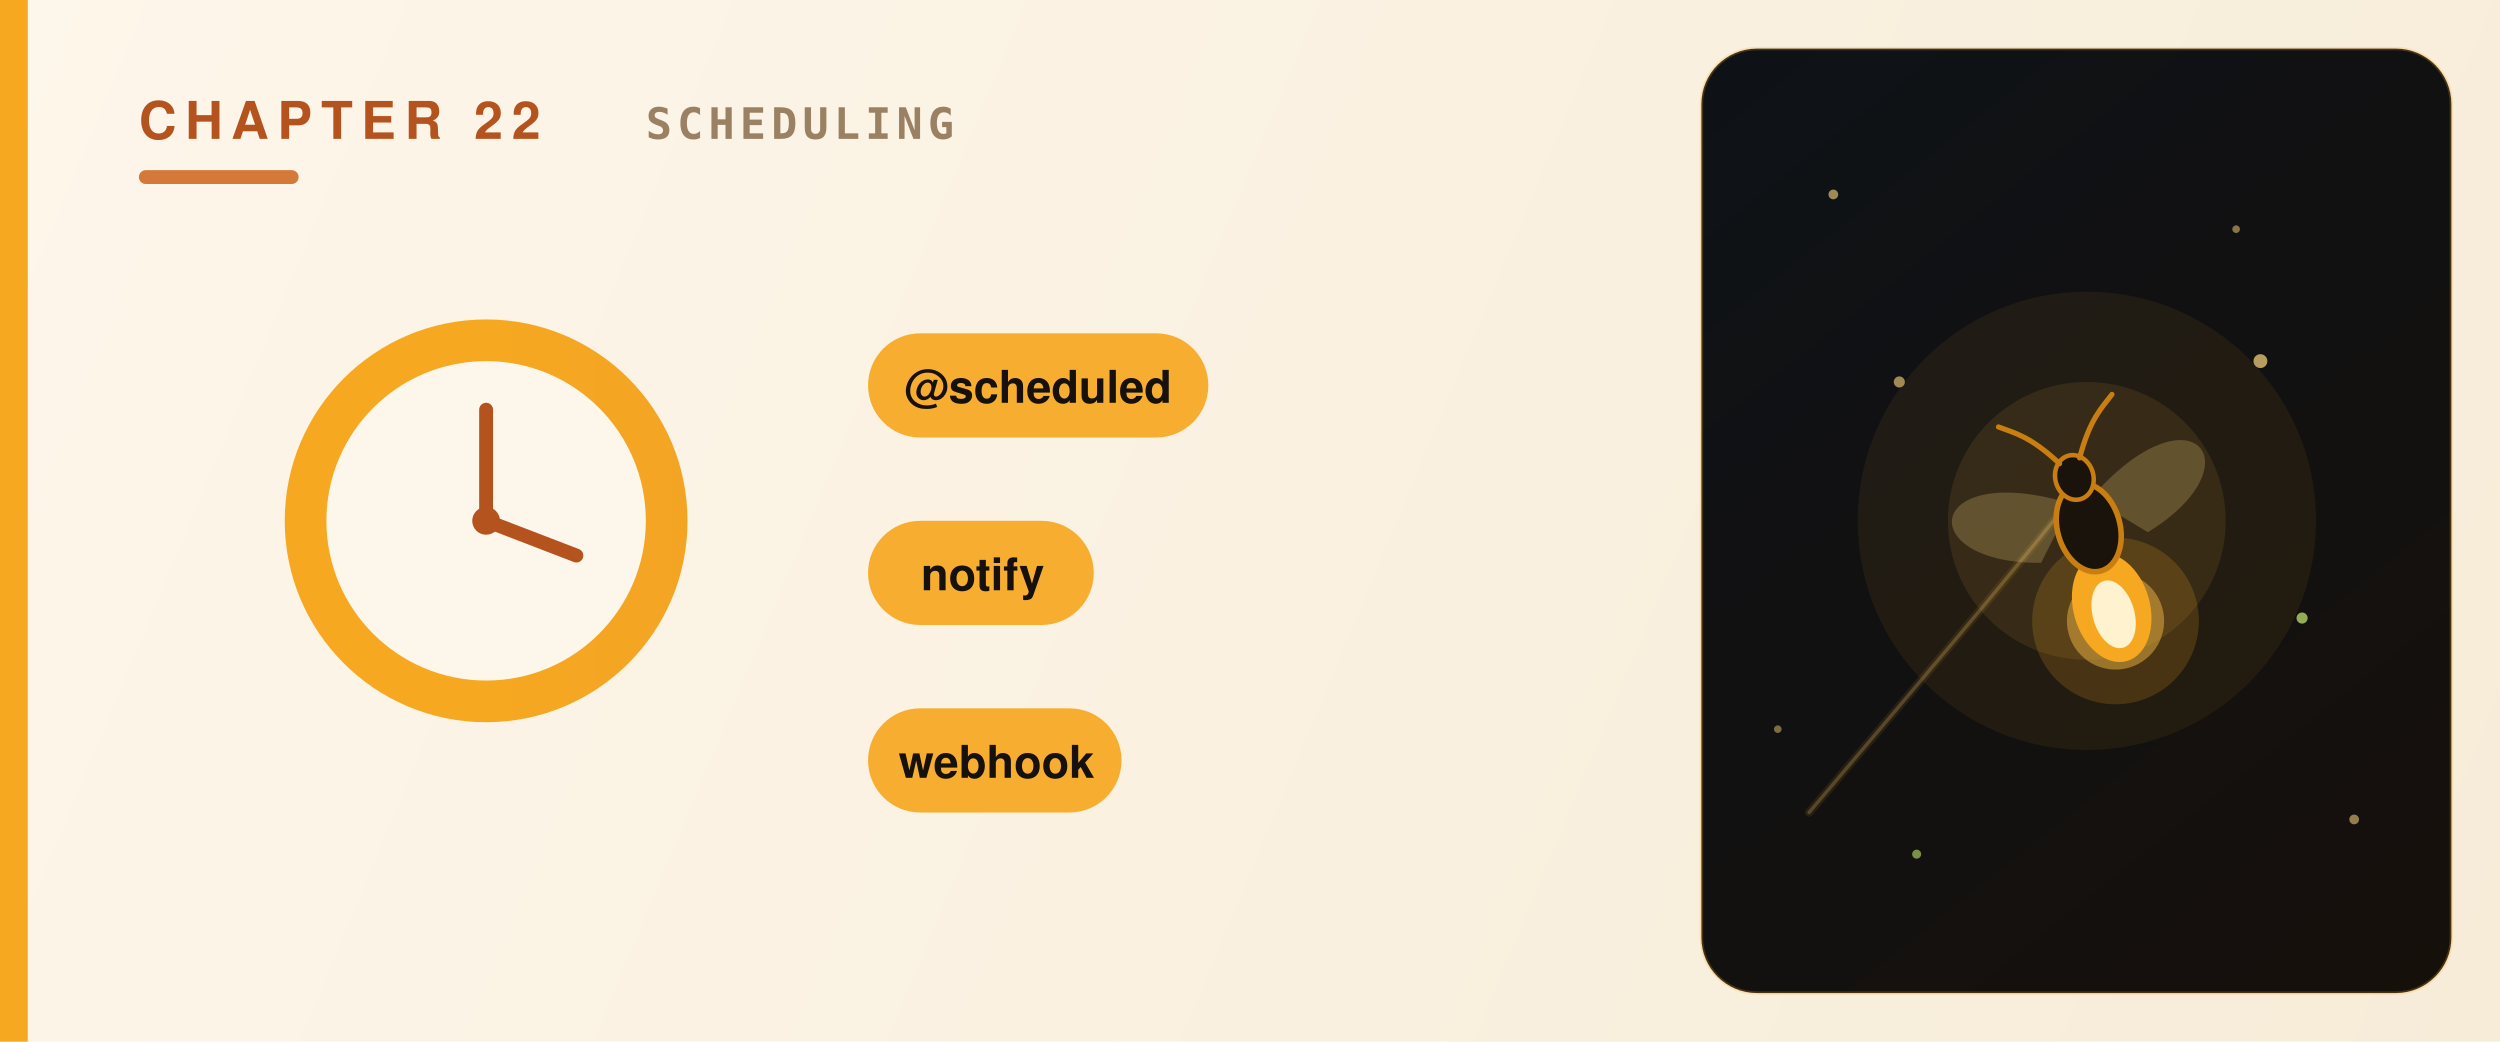
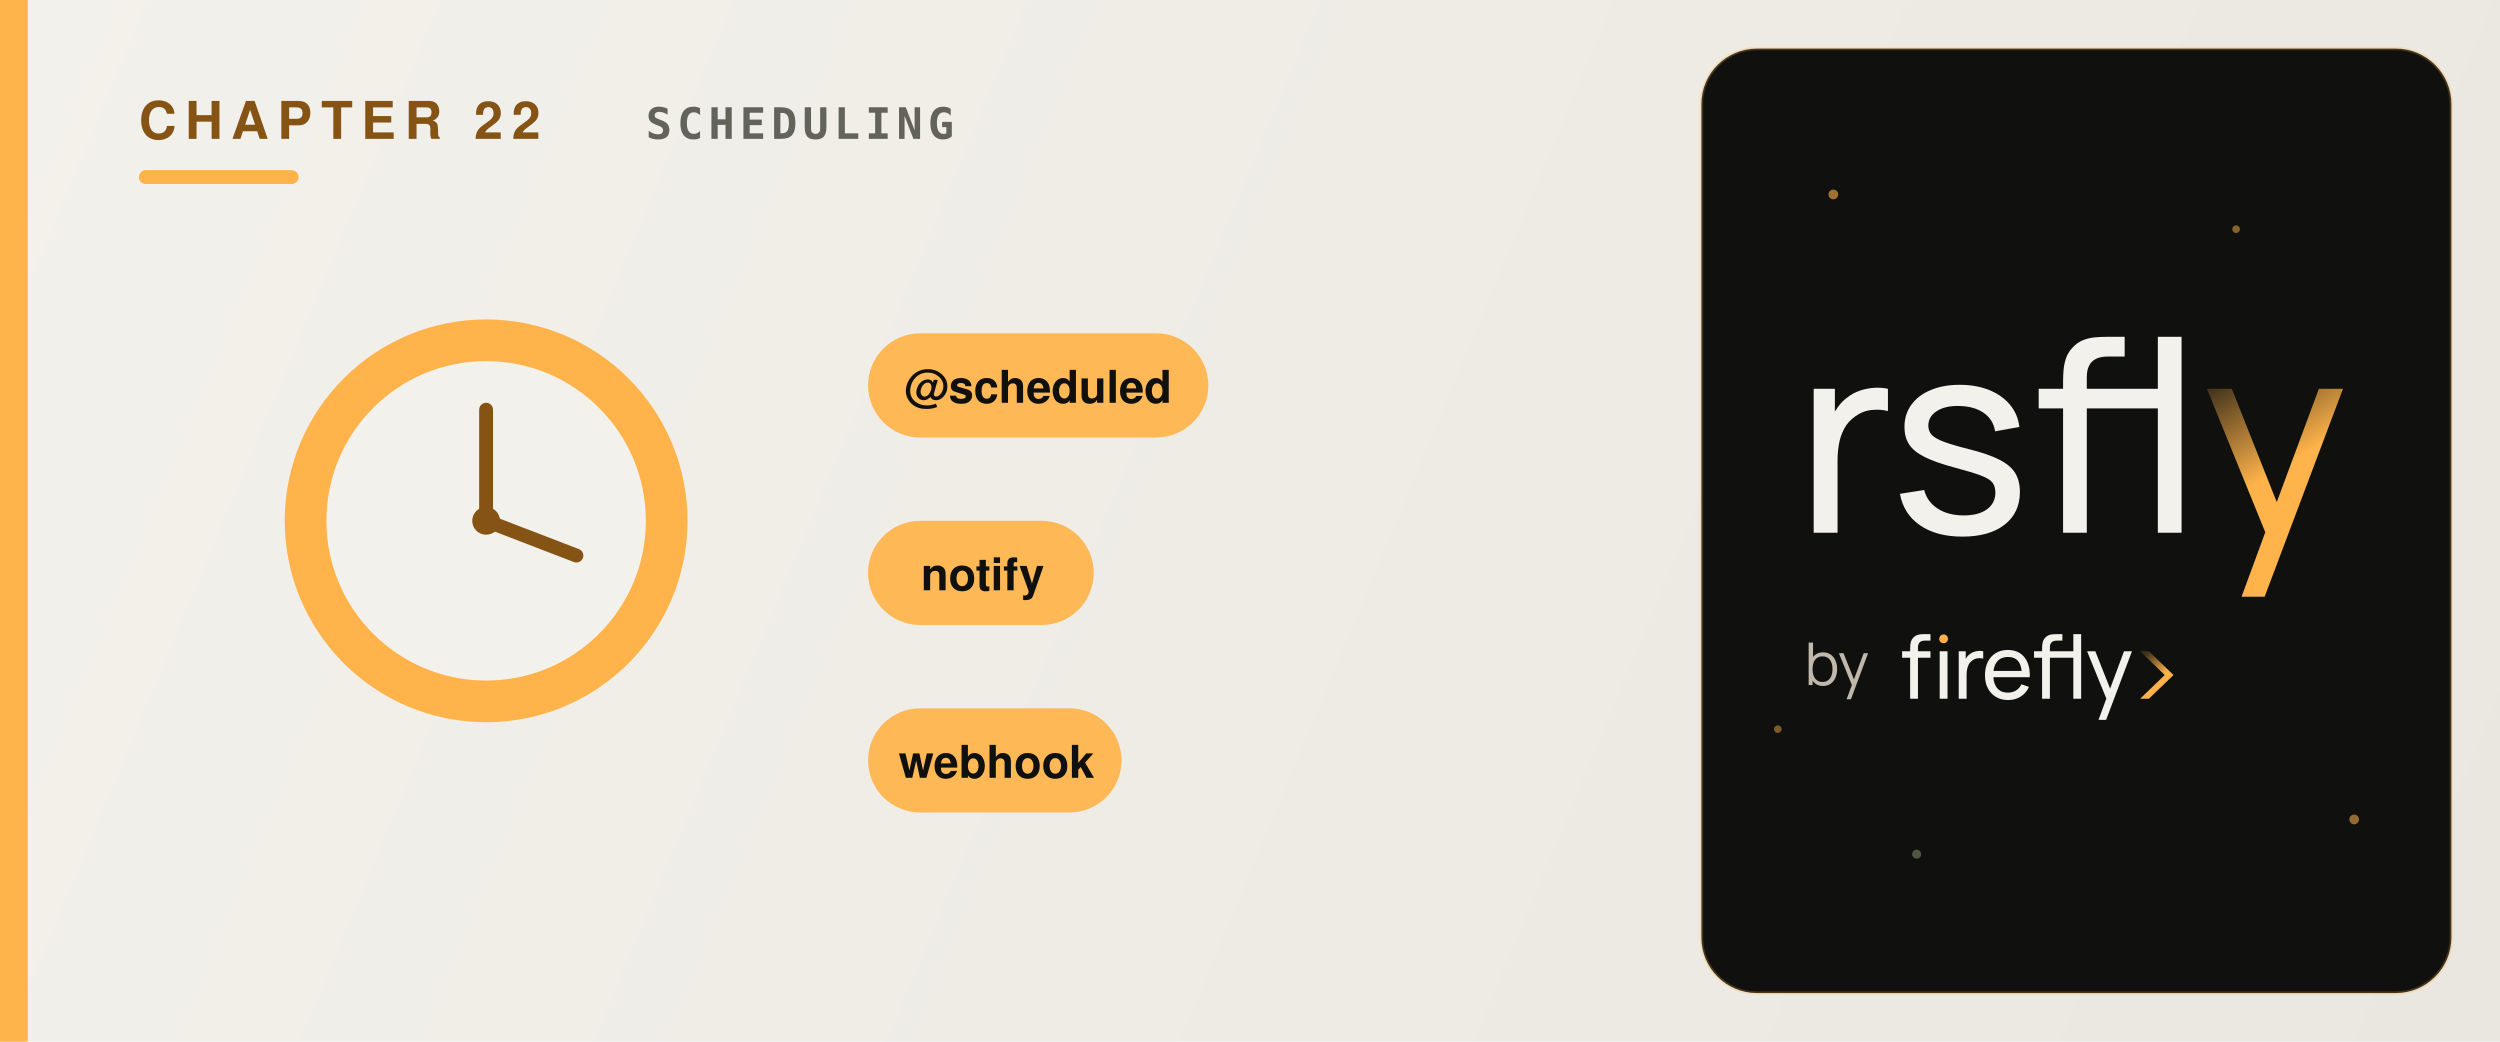
<svg xmlns="http://www.w3.org/2000/svg" viewBox="0 0 720 300" role="img" aria-label="Scheduling, notifications and webhooks" font-family="Avenir Next,Avenir,Helvetica Neue,Helvetica,Arial,sans-serif">
  <defs>
    <linearGradient id="fld" x1="0" y1="0" x2="720" y2="300" gradientUnits="userSpaceOnUse">
-       <stop offset="0" stop-color="#fdf6ea" />
-       <stop offset="1" stop-color="#f7ecd8" />
+       <stop offset="0" stop-color="#f3f1eb" />
+       <stop offset="1" stop-color="#e9e7df" />
    </linearGradient>
    <linearGradient id="pnl" x1="490" y1="14" x2="706" y2="286" gradientUnits="userSpaceOnUse">
-       <stop offset="0" stop-color="#0e1217" />
-       <stop offset="1" stop-color="#16100b" />
+       <stop offset="0" stop-color="#10110f" />
+       <stop offset="1" stop-color="#10110f" />
    </linearGradient>
    <linearGradient id="grh" x1="0" y1="0" x2="720" y2="0" gradientUnits="userSpaceOnUse">
-       <stop offset="0" stop-color="#f6a821" />
-       <stop offset="1" stop-color="#d4793a" />
+       <stop offset="0" stop-color="#ffb34a" />
+       <stop offset="1" stop-color="#ffb34a" />
    </linearGradient>
  </defs>
  <rect width="720" height="300" fill="url(#fld)" />
  <rect x="0" y="0" width="8" height="300" fill="url(#grh)" />
  <rect x="490" y="14" width="216" height="272" rx="16" fill="url(#pnl)" />
-   <rect x="490" y="14" width="216" height="272" rx="16" fill="none" stroke="#f6a821" stroke-width="1" opacity="0.22" />
-   <g fill="#ffd980">
+   <rect x="490" y="14" width="216" height="272" rx="16" fill="none" stroke="#ffb34a" stroke-width="1" opacity="0.22" />
+   <g fill="#ffb34a">
    <circle cx="528" cy="56" r="1.4" opacity="0.6" />
    <circle cx="678" cy="236" r="1.4" opacity="0.55" />
    <circle cx="644" cy="66" r="1.1" opacity="0.5" />
    <circle cx="512" cy="210" r="1.1" opacity="0.45" />
  </g>
-   <circle cx="552" cy="246" r="1.3" fill="#bfe26a" opacity="0.6" />
-   <text x="40" y="40" fill="#b5531f" font-size="15" font-weight="800" letter-spacing="2.5">CHAPTER 22</text>
-   <text x="186" y="40" fill="#9a8163" font-size="12.5" font-weight="600" letter-spacing="1.5" font-family="SF Mono,JetBrains Mono,Menlo,Consolas,monospace">SCHEDULING</text>
-   <rect x="40" y="49" width="46" height="4" rx="2" fill="#d4793a" />
+   <circle cx="552" cy="246" r="1.3" fill="#7a8460" opacity="0.6" />
+   <text x="40" y="40" fill="#855414" font-size="15" font-weight="800" letter-spacing="2.5">CHAPTER 22</text>
+   <text x="186" y="40" fill="#62645b" font-size="12.5" font-weight="600" letter-spacing="1.5" font-family="SF Mono,JetBrains Mono,Menlo,Consolas,monospace">SCHEDULING</text>
+   <rect x="40" y="49" width="46" height="4" rx="2" fill="#ffb34a" />
  <g transform="translate(140,150)">
    <circle r="58" fill="url(#grh)" />
-     <circle r="46" fill="#fdf6ea" />
-     <line x1="0" y1="0" x2="0" y2="-32" stroke="#b5531f" stroke-width="4" stroke-linecap="round" />
-     <line x1="0" y1="0" x2="26" y2="10" stroke="#b5531f" stroke-width="4" stroke-linecap="round" />
-     <circle r="4" fill="#b5531f" />
+     <circle r="46" fill="#f3f1eb" />
+     <line x1="0" y1="0" x2="0" y2="-32" stroke="#855414" stroke-width="4" stroke-linecap="round" />
+     <line x1="0" y1="0" x2="26" y2="10" stroke="#855414" stroke-width="4" stroke-linecap="round" />
+     <circle r="4" fill="#855414" />
  </g>
  <g transform="translate(250,96)">
-     <rect x="0" y="0" width="98" height="30" rx="15" fill="#f6a821" opacity="0.92" />
-     <text x="49" y="20" text-anchor="middle" fill="#16110c" font-size="13" font-weight="700">@scheduled</text>
+     <rect x="0" y="0" width="98" height="30" rx="15" fill="#ffb34a" opacity="0.92" />
+     <text x="49" y="20" text-anchor="middle" fill="#10110f" font-size="13" font-weight="700">@scheduled</text>
  </g>
  <g transform="translate(250,150)">
-     <rect x="0" y="0" width="65" height="30" rx="15" fill="#f6a821" opacity="0.92" />
-     <text x="33" y="20" text-anchor="middle" fill="#16110c" font-size="13" font-weight="700">notify</text>
+     <rect x="0" y="0" width="65" height="30" rx="15" fill="#ffb34a" opacity="0.92" />
+     <text x="33" y="20" text-anchor="middle" fill="#10110f" font-size="13" font-weight="700">notify</text>
  </g>
  <g transform="translate(250,204)">
-     <rect x="0" y="0" width="73" height="30" rx="15" fill="#f6a821" opacity="0.92" />
-     <text x="37" y="20" text-anchor="middle" fill="#16110c" font-size="13" font-weight="700">webhook</text>
+     <rect x="0" y="0" width="73" height="30" rx="15" fill="#ffb34a" opacity="0.92" />
+     <text x="37" y="20" text-anchor="middle" fill="#10110f" font-size="13" font-weight="700">webhook</text>
  </g>
-   <g transform="translate(601,150)">
-     <circle r="66" fill="#f6a821" opacity="0.07" />
-     <circle r="40" fill="#ffc24a" opacity="0.10" />
-     <path d="M-80,84 C-46,44 -24,18 -8,-2" fill="none" stroke="#f6a821" stroke-width="2.4" opacity="0.10" stroke-linecap="round" />
-     <path d="M-80,84 C-46,44 -24,18 -8,-2" fill="none" stroke="#ffd980" stroke-width="1" opacity="0.22" stroke-linecap="round" />
-     <g transform="rotate(-16)">
-       <circle cx="0" cy="30" r="24" fill="#f6a821" opacity="0.18" />
-       <circle cx="0" cy="30" r="14" fill="#ffc24a" opacity="0.45" />
-       <path d="M-3,-6 C-40,-30 -52,-2 -16,8 Z" fill="#ffd980" opacity="0.22" />
-       <path d="M3,-6 C40,-30 52,-2 16,8 Z" fill="#ffd980" opacity="0.22" />
-       <ellipse cx="0" cy="26" rx="11" ry="16" fill="#f6a821" />
-       <ellipse cx="0" cy="28" rx="6" ry="10" fill="#fff2cf" />
-       <ellipse cx="0" cy="2" rx="9" ry="13" fill="#1a130c" stroke="#c97e10" stroke-width="1.6" />
-       <ellipse cx="0" cy="-13" rx="5.5" ry="6.5" fill="#1a130c" stroke="#c97e10" stroke-width="1.3" />
-       <path d="M-3,-18 C-9,-28 -13,-30 -17,-33" fill="none" stroke="#c97e10" stroke-width="1.5" stroke-linecap="round" />
-       <path d="M3,-18 C9,-28 13,-30 17,-33" fill="none" stroke="#c97e10" stroke-width="1.5" stroke-linecap="round" />
+   <svg x="506" y="82" width="184" height="133" viewBox="0 0 335.52 242">
+     <g fill="#f3f1eb" transform="translate(20 130) scale(0.07 -0.07)">
+       <g transform="translate(0 0)">
+         <path d="M140 0L140 1080L299 1080L299 908Q310 927 323 945Q353 987 391 1014Q433 1048 486 1066Q539 1084 594 1087.5Q649 1091 697 1080L697 913Q641 928 574 921Q507 914 450 872Q398 835 369.5 782Q341 729 330 667.5Q319 606 319 542L319 0Z" />
+       </g>
+       <g transform="translate(707 0)">
+         <path d="M548 -29Q355 -29 231.5 55.5Q108 140 80 292L262 321Q284 233 363 181.5Q442 130 559 130Q670 130 733 176Q796 222 796 301Q796 347 775 375.5Q754 404 688.5 429Q623 454 491 489Q348 527 266 568Q184 609 149 663Q114 717 114 794Q114 889 166 960.5Q218 1032 311.5 1071Q405 1110 529 1110Q652 1110 749 1071Q846 1032 905.5 960.5Q965 889 976 794L794 761Q781 848 710.5 898Q640 948 529 951Q424 955 358.5 914Q293 873 293 803Q293 764 317.5 736Q342 708 408.5 683Q475 658 602 626Q745 590 827.5 547.5Q910 505 945 447.5Q980 390 980 306Q980 150 865 60.5Q750 -29 548 -29Z" />
+       </g>
+       <g transform="translate(1768 0)">
+         <path d="M243 0L243 933L60 933L60 1080L243 1080L243 1139Q243 1181 247 1224.5Q251 1268 265 1309.5Q279 1351 311 1386Q348 1427 392 1444.5Q436 1462 481.5 1466Q527 1470 568 1470L705 1470L705 1322L578 1322Q499 1322 460 1283.5Q421 1245 421 1167L421 1080L954 1080L954 1470L1132 1470L1132 0L954 0L954 933L421 933L421 0Z" />
+       </g>
+       <g transform="translate(3060 0)">
+         <g data-family-terminal="trail-y">
+           <defs>
+             <linearGradient id="opener-rsfly-family-rsfly-20-130-140" gradientUnits="userSpaceOnUse" x1="30" y1="1080" x2="554" y2="230">
+               <stop offset="0" stop-color="#ffb34a" stop-opacity="0.2" />
+               <stop offset="0.8" stop-color="#ffb34a" stop-opacity="1" />
+             </linearGradient>
+           </defs>
+           <path d="M290 -480L468 4L30 1080L217 1080L554 230L870 1080L1051 1080L463 -480Z" fill="url(#opener-rsfly-family-rsfly-20-130-140)" />
+         </g>
+       </g>
    </g>
-     <circle cx="50" cy="-46" r="2" fill="#ffd980" opacity="0.7" />
-     <circle cx="62" cy="28" r="1.6" fill="#bfe26a" opacity="0.75" />
-     <circle cx="-54" cy="-40" r="1.6" fill="#ffd980" opacity="0.6" />
-   </g>
+     <g fill="#bfb8ab" transform="translate(25 210) scale(0.0155 -0.0155)">
+       <path d="M625 -30Q476 -30 373 46Q314 89 271 150L271 0L139 0L139 1440L287 1440L287 953Q325 1001 375 1036Q479 1110 631 1110Q779 1110 885 1035Q991 960 1047.5 831Q1104 702 1104 541Q1104 379 1047 250Q990 121 883 45.5Q776 -30 625 -30ZM610 107Q723 107 798 164Q873 221 910.5 319.5Q948 418 948 541Q948 663 911 761Q874 859 798.5 916Q723 973 607 973Q494 973 419.5 918Q345 863 308 765.5Q271 668 271 541Q271 416 308 317.5Q345 219 420 163Q495 107 610 107Z" transform="translate(0 0)" />
+       <path d="M294 -480L472 3L33 1080L189 1080L544 192L871 1080L1021 1080L441 -480Z" transform="translate(1131 0)" />
+     </g>
+     <svg x="76" y="183" width="143" height="45.48" viewBox="5 -148 619.4 197">
+       <defs>
+         <linearGradient id="opener-rsfly-firefly-trail" gradientUnits="userSpaceOnUse" x1="567.4" y1="-108" x2="623.4" y2="-54">
+           <stop offset="0" stop-color="#ffb34a" stop-opacity="0.2" />
+           <stop offset="0.8" stop-color="#ffb34a" stop-opacity="1" />
+         </linearGradient>
+       </defs>
+       <path d="M24.3 0L24.3 -93.3L6 -93.3L6 -108L24.3 -108L24.3 -113.9Q24.3 -118.1 24.7 -122.45Q25.1 -126.8 26.5 -130.95Q27.9 -135.1 31.1 -138.6Q34.8 -142.7 39.2 -144.45Q43.6 -146.2 48.15 -146.6Q52.7 -147 56.8 -147L70.5 -147L70.5 -132.2L57.8 -132.2Q49.9 -132.2 46 -128.35Q42.1 -124.5 42.1 -116.7L42.1 -108L70.5 -108L70.5 -93.3L42.1 -93.3L42.1 0ZM91.5 0L91.5 -108L109.3 -108L109.3 0ZM134.8 0L134.8 -108L150.7 -108L150.7 -90.8Q151.8 -92.7 153.1 -94.5Q156.1 -98.7 159.9 -101.4Q164.1 -104.8 169.4 -106.6Q174.7 -108.4 180.2 -108.75Q185.7 -109.1 190.5 -108L190.5 -91.3Q184.9 -92.8 178.2 -92.1Q171.5 -91.4 165.8 -87.2Q160.6 -83.5 157.75 -78.2Q154.9 -72.9 153.8 -66.75Q152.7 -60.6 152.7 -54.2L152.7 0ZM247.3 3Q231.4 3 219.55 -4.05Q207.7 -11.1 201.1 -23.75Q194.5 -36.4 194.5 -53.3Q194.5 -71 201 -83.95Q207.5 -96.9 219.15 -103.95Q230.8 -111 246.5 -111Q262.8 -111 274.25 -103.5Q285.7 -96 291.45 -82.1Q297.2 -68.2 296.4 -49L213.6 -49Q214.6 -33.5 222 -24.4Q230.6 -13.9 246.5 -13.9Q257.2 -13.9 265.1 -18.8Q273 -23.7 277.5 -32.9L294.6 -27Q288.3 -12.7 275.65 -4.85Q263 3 247.3 3ZM277.9 -63.3Q276.5 -77.4 270.3 -85.2Q262.5 -95 247.1 -95Q230.6 -95 222 -84.4Q215.5 -76.4 213.9 -63.3ZM324.4 0L324.4 -93.3L306.1 -93.3L306.1 -108L324.4 -108L324.4 -113.9Q324.4 -118.1 324.8 -122.45Q325.2 -126.8 326.6 -130.95Q328 -135.1 331.2 -138.6Q334.9 -142.7 339.3 -144.45Q343.7 -146.2 348.25 -146.6Q352.8 -147 356.9 -147L370.6 -147L370.6 -132.2L357.9 -132.2Q350 -132.2 346.1 -128.35Q342.2 -124.5 342.2 -116.7L342.2 -108L395.5 -108L395.5 -147L413.3 -147L413.3 0L395.5 0L395.5 -93.3L342.2 -93.3L342.2 0ZM452.8 48L470.6 -0.4L426.8 -108L445.5 -108L479.2 -23L510.8 -108L528.9 -108L470.1 48Z" fill="#f3f1eb" />
+       <circle cx="100.4" cy="-136.3" r="9.97" fill="#ffb34a" />
+       <path d="M567.4 -108L623.4 -54L603.4 -54L547.4 -108Z" fill="url(#opener-rsfly-firefly-trail)" />
+       <path d="M623.4 -54L567.4 0L547.4 0L603.4 -54Z" fill="#ffb34a" />
+     </svg>
+   </svg>
</svg>
